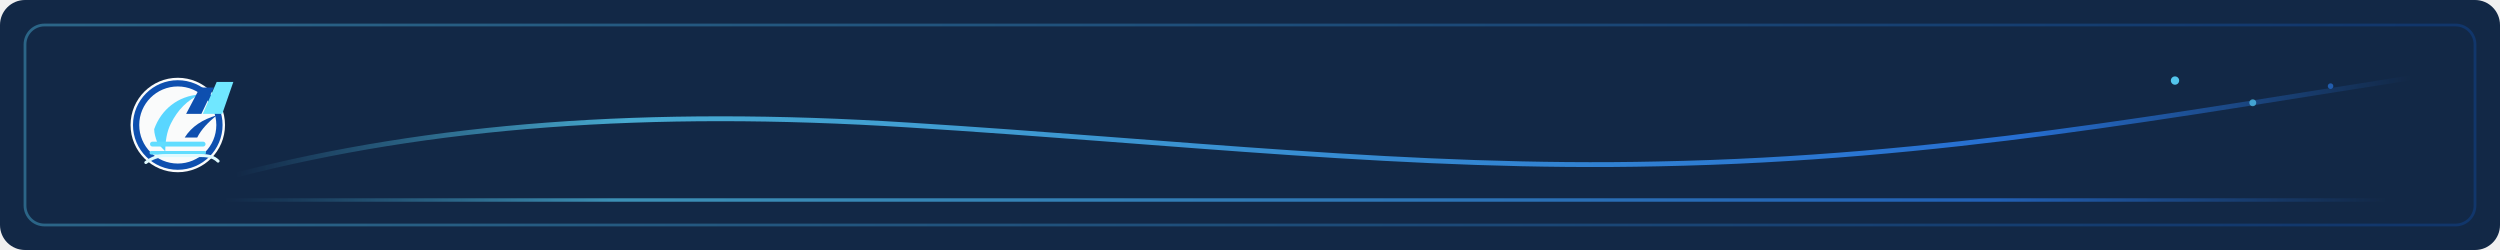
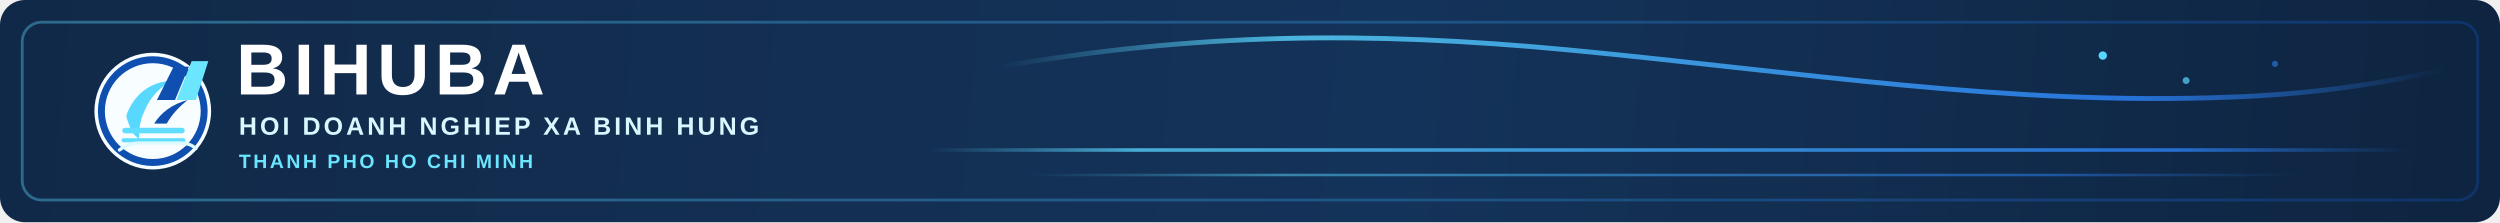
- <svg xmlns="http://www.w3.org/2000/svg" width="1800" height="180" viewBox="0 0 1800 180" fill="none">
-   <rect width="1800" height="180" rx="18" fill="#122846" />
-   <rect x="18" y="18" width="1764" height="144" rx="14" stroke="url(#frame)" stroke-width="2" opacity="0.35" />
-   <path d="M170 126C310 90 466 78 654 90C846 102 1018 122 1194 118C1398 114 1568 82 1736 56" stroke="url(#wave)" stroke-width="3.5" stroke-linecap="round" opacity="0.75" />
-   <path d="M162 144H1718" stroke="url(#beam)" stroke-width="2.5" stroke-linecap="round" opacity="0.6" />
-   <circle cx="128" cy="90" r="34" fill="white" fill-opacity="0.98" />
-   <circle cx="128" cy="90" r="30" stroke="#0E4FAF" stroke-width="4.5" />
-   <path d="M111 93C116 79 128 69 144 68C135 72 128 79 123 89C120 95 119 102 119 109C117 107 115 105 113 102C112 99 111 96 111 93Z" fill="#59D6FF" />
-   <path d="M134 82L144 63H154L145 82H134Z" fill="#0E4FAF" />
-   <path d="M146 82L156 59H168L160 82H146Z" fill="#70E7FF" />
-   <path d="M133 99C138 91 146 86 156 83C150 88 145 93 142 99H133Z" fill="#0E4FAF" />
-   <rect x="108" y="102" width="40" height="3.5" rx="1.75" fill="#61DDFF" />
-   <path d="M109 110H147" stroke="#61DDFF" stroke-width="2.6" stroke-linecap="round" />
-   <path d="M105 117C109 114 114 112 119 112H145C150 112 154 113 157 116" stroke="#DFFAFF" stroke-width="2.2" stroke-linecap="round" />
-   <circle cx="1566" cy="58" r="3" fill="#59D6FF" opacity="0.9" />
-   <circle cx="1622" cy="74" r="2.5" fill="#59D6FF" opacity="0.65" />
-   <circle cx="1678" cy="62" r="2" fill="#2D86FF" opacity="0.55" />
+ <svg xmlns="http://www.w3.org/2000/svg" width="1800" height="160" viewBox="0 0 1800 160" fill="none">
+   <rect width="1800" height="160" rx="18" fill="url(#bg)" />
+   <rect x="16" y="16" width="1768" height="128" rx="14" stroke="url(#frame)" stroke-width="2" opacity="0.38" />
+   <g transform="translate(60 30)">
+     <circle cx="50" cy="50" r="42" fill="#F8FDFF" />
+     <circle cx="50" cy="50" r="37" stroke="#0E4FAF" stroke-width="5" />
+     <path d="M31 53C36 39 47 29 64 28C55 33 48 40 44 50C41 56 40 63 40 70C38 68 35 66 34 63C33 59 31 56 31 53Z" fill="#58D8FF" />
+     <path d="M53 42L65 18H76L66 42H53Z" fill="#0E4FAF" />
+     <path d="M67 42L78 14H90L81 42H67Z" fill="#6CE6FF" />
+     <path d="M51 59C56 51 64 45 75 42C69 47 64 52 60 59H51Z" fill="#0E4FAF" />
+     <rect x="28" y="62" width="45" height="4" rx="2" fill="#61DDFF" />
+     <path d="M29 71H72" stroke="#61DDFF" stroke-width="3" stroke-linecap="round" />
+     <path d="M26 78C30 75 35 73 40 73H69C74 73 78 74 81 77" stroke="#DFFAFF" stroke-width="2.4" stroke-linecap="round" />
+   </g>
+   <text x="170" y="68" fill="white" font-family="Arial, Helvetica, sans-serif" font-size="52" font-weight="800" letter-spacing="4">BIHUBA</text>
+   <text x="172" y="97" fill="#D8F7FF" font-family="Arial, Helvetica, sans-serif" font-size="18" font-weight="700" letter-spacing="2.2">HOI DOANH NGHIEP XA BINH HUNG</text>
+   <text x="172" y="121" fill="#6CE6FF" font-family="Arial, Helvetica, sans-serif" font-size="14" font-weight="700" letter-spacing="1.8">THANH PHO HO CHI MINH</text>
+   <path d="M720 48C860 24 982 22 1130 36C1298 52 1444 76 1604 70C1662 68 1712 61 1760 50" stroke="url(#trail)" stroke-width="3.5" stroke-linecap="round" opacity="0.8" />
+   <path d="M670 108H1734" stroke="url(#beam)" stroke-width="2.6" stroke-linecap="round" opacity="0.75" />
+   <path d="M740 126H1652" stroke="url(#beamSoft)" stroke-width="1.8" stroke-linecap="round" opacity="0.5" />
+   <circle cx="1514" cy="40" r="3" fill="#59D6FF" />
+   <circle cx="1574" cy="58" r="2.5" fill="#59D6FF" opacity="0.7" />
+   <circle cx="1638" cy="46" r="2.2" fill="#2D86FF" opacity="0.55" />
  <defs>
-     <linearGradient id="frame" x1="54" y1="26" x2="1746" y2="154" gradientUnits="userSpaceOnUse">
+     <linearGradient id="bg" x1="0" y1="0" x2="1800" y2="160" gradientUnits="userSpaceOnUse">
+       <stop stop-color="#112948" />
+       <stop offset="0.56" stop-color="#14335A" />
+       <stop offset="1" stop-color="#0E2440" />
+     </linearGradient>
+     <linearGradient id="frame" x1="56" y1="22" x2="1748" y2="138" gradientUnits="userSpaceOnUse">
      <stop stop-color="#59D6FF" />
      <stop offset="1" stop-color="#0E4FAF" />
    </linearGradient>
-     <linearGradient id="wave" x1="170" y1="97" x2="1736" y2="97" gradientUnits="userSpaceOnUse">
+     <linearGradient id="trail" x1="720" y1="47" x2="1760" y2="47" gradientUnits="userSpaceOnUse">
      <stop stop-color="#59D6FF" stop-opacity="0" />
-       <stop offset="0.18" stop-color="#59D6FF" />
-       <stop offset="0.82" stop-color="#2D86FF" />
+       <stop offset="0.2" stop-color="#59D6FF" />
+       <stop offset="0.78" stop-color="#2D86FF" />
      <stop offset="1" stop-color="#2D86FF" stop-opacity="0" />
    </linearGradient>
-     <linearGradient id="beam" x1="162" y1="145" x2="1718" y2="145" gradientUnits="userSpaceOnUse">
+     <linearGradient id="beam" x1="670" y1="109.3" x2="1734" y2="109.3" gradientUnits="userSpaceOnUse">
      <stop stop-color="#59D6FF" stop-opacity="0" />
-       <stop offset="0.18" stop-color="#59D6FF" />
-       <stop offset="0.82" stop-color="#2D86FF" />
+       <stop offset="0.14" stop-color="#59D6FF" />
+       <stop offset="0.84" stop-color="#2D86FF" />
+       <stop offset="1" stop-color="#2D86FF" stop-opacity="0" />
+     </linearGradient>
+     <linearGradient id="beamSoft" x1="740" y1="126.9" x2="1652" y2="126.9" gradientUnits="userSpaceOnUse">
+       <stop stop-color="#59D6FF" stop-opacity="0" />
+       <stop offset="0.2" stop-color="#59D6FF" />
+       <stop offset="0.8" stop-color="#2D86FF" />
      <stop offset="1" stop-color="#2D86FF" stop-opacity="0" />
    </linearGradient>
  </defs>
</svg>
